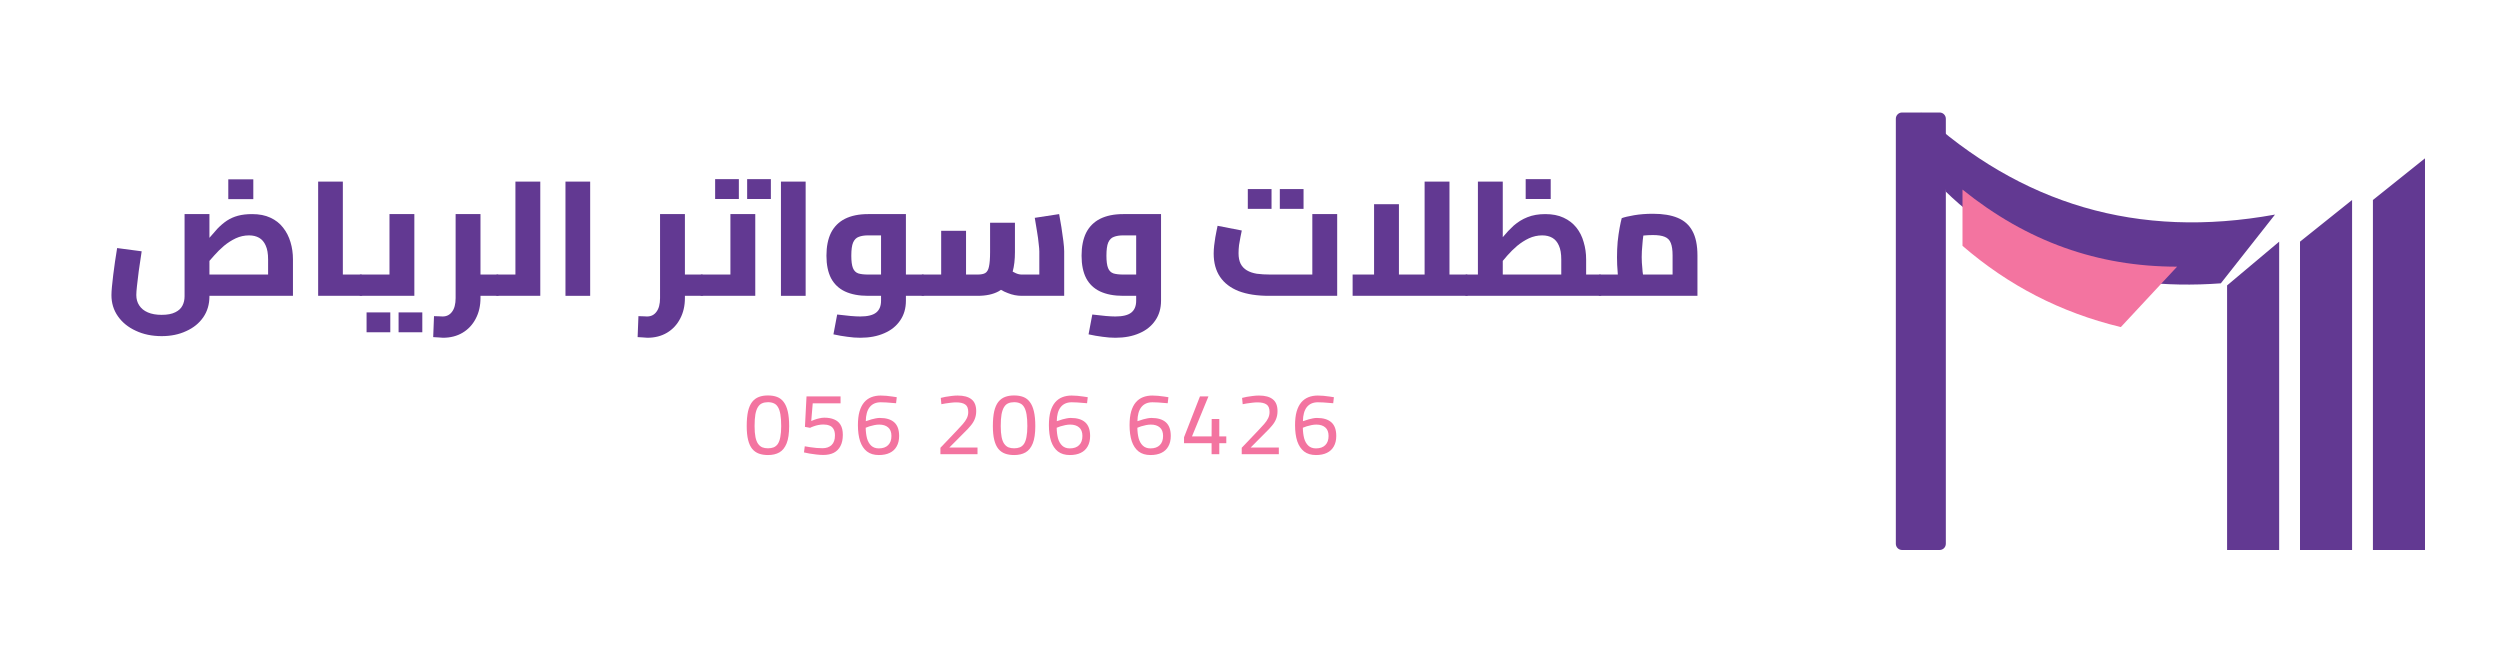
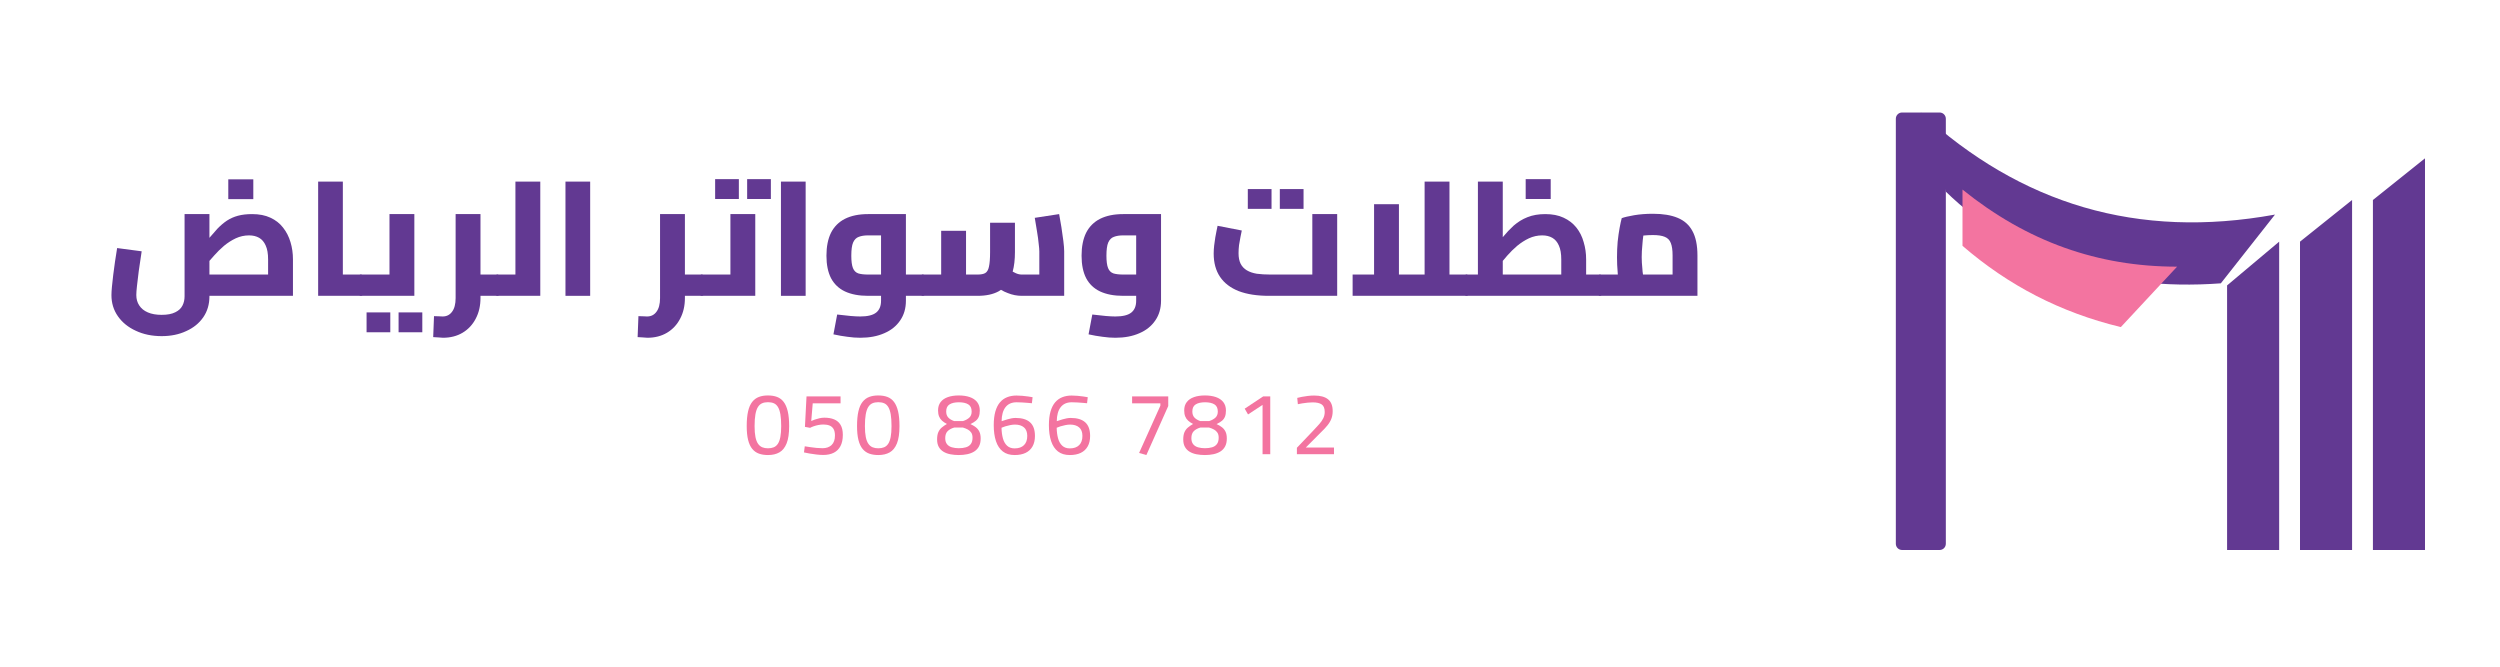
<svg xmlns="http://www.w3.org/2000/svg" width="1200" height="320" viewBox="0 0 1200 320" role="img" aria-labelledby="logoTitle logoDesc" version="1.1" id="svg22">
  <defs id="defs26" />
  <g id="wordmark">
    <g aria-label="مظلات وسواتر الرياض" id="text4" style="font-weight:800;font-size:78px;font-family:'Cairo ExtraBold';direction:rtl;fill:#623992">
      <path d="m 767.896,142 v 0 q -0.312,0 -0.624,-0.39 -0.312,-0.312 -0.468,-0.936 -0.156,-0.702 -0.234,-1.638 -0.156,-1.014 -0.156,-2.184 0,-1.56 0.156,-2.652 0.156,-1.17 0.546,-1.794 0.312,-0.546 0.78,-0.624 v 0 h 8.658 q 0,-0.546 -0.078,-1.17 -0.312,-3.354 -0.312,-7.176 0,-3.822 0.312,-7.41 0.39,-3.666 0.936,-6.63 0.546,-2.964 1.014,-4.68 1.872,-0.702 5.928,-1.404 4.134,-0.702 9.048,-0.702 7.176,0 11.856,1.95 4.758,1.95 7.098,6.318 2.418,4.368 2.418,11.778 V 142 Z m 20.748,-10.218 h 14.196 v -9.204 q 0,-3.822 -0.858,-5.928 -0.78,-2.106 -2.886,-2.964 -2.028,-0.858 -5.694,-0.858 -2.34,0 -4.602,0.234 -0.312,2.184 -0.468,4.524 -0.312,3.042 -0.312,5.85 0,2.574 0.312,5.46 0.078,1.56 0.312,2.886 z" id="path28" />
      <path d="m 703.936,142 q -0.39,0 -0.702,-0.312 -0.312,-0.39 -0.468,-1.014 -0.156,-0.702 -0.234,-1.638 -0.156,-1.014 -0.156,-2.184 0,-1.56 0.156,-2.652 0.156,-1.17 0.546,-1.794 0.312,-0.624 0.858,-0.624 h 5.46 V 87.166 h 11.934 v 26.676 q 2.574,-3.12 5.226,-5.538 3.042,-2.652 6.63,-4.056 3.666,-1.482 8.58,-1.482 5.07,0 8.736,1.716 3.744,1.716 6.162,4.758 2.418,3.042 3.51,7.02 1.17,3.9 1.17,8.268 v 7.254 h 6.63 q 0.39,0 0.702,0.39 0.312,0.312 0.468,1.014 0.156,0.624 0.234,1.56 0.156,0.936 0.156,2.106 0,1.17 -0.156,2.184 -0.078,0.936 -0.234,1.638 -0.156,0.624 -0.468,1.014 -0.312,0.312 -0.702,0.312 z m 17.394,-16.77 v 6.552 h 28.08 v -7.254 q 0,-4.212 -1.17,-6.708 -1.092,-2.496 -3.12,-3.666 -2.028,-1.17 -4.836,-1.17 -3.354,0 -6.396,1.404 -2.964,1.404 -5.616,3.588 -2.574,2.184 -4.758,4.68 -1.17,1.326 -2.184,2.574 z m 10.998,-29.718 v -9.516 h 12.012 v 9.516 z" id="path30" />
      <path d="m 649.258,142 v -10.218 h 10.296 V 98.008 h 11.934 v 33.774 h 12.324 V 87.166 h 11.934 v 44.616 h 8.19 q 0.39,0 0.702,0.39 0.312,0.312 0.468,1.014 0.156,0.624 0.234,1.56 0.156,0.936 0.156,2.106 0,1.17 -0.156,2.184 -0.078,0.936 -0.234,1.638 -0.156,0.624 -0.468,1.014 -0.312,0.312 -0.702,0.312 z" id="path32" />
      <path d="m 609.088,142 q -8.58,0 -14.508,-2.262 -5.928,-2.34 -8.97,-6.864 -3.042,-4.524 -3.042,-11.154 0,-1.872 0.234,-3.9 0.234,-2.028 0.546,-3.9 0.312,-1.872 0.624,-3.276 0.312,-1.482 0.468,-2.262 l 11.622,2.262 q -0.234,1.17 -0.624,3.042 -0.39,1.872 -0.702,3.978 -0.234,2.028 -0.234,3.9 0,3.042 1.014,5.07 1.014,1.95 2.964,3.12 1.95,1.17 4.758,1.638 2.886,0.39 6.552,0.39 h 20.124 v -29.016 h 11.934 V 142 Z m -10.14,-41.73 v -9.516 h 11.388 v 9.516 z m 15.366,0 v -9.516 h 11.388 v 9.516 z" id="path34" />
      <path d="m 535.378,162.124 q -2.964,0 -6.162,-0.468 -3.198,-0.39 -6.708,-1.17 l 1.794,-9.516 q 3.822,0.468 6.474,0.702 2.73,0.234 4.602,0.234 5.304,0 7.644,-1.872 2.34,-1.872 2.34,-5.694 V 142 h -6.24 q -6.552,0 -11.076,-2.106 -4.446,-2.106 -6.708,-6.396 -2.184,-4.29 -2.184,-10.764 0,-6.552 2.184,-10.998 2.262,-4.446 6.708,-6.708 4.524,-2.262 11.076,-2.262 h 18.174 v 41.574 q 0,5.46 -2.73,9.438 -2.73,4.056 -7.644,6.162 -4.914,2.184 -11.544,2.184 z m 9.984,-49.14 h -6.24 q -2.652,0 -4.446,0.702 -1.794,0.624 -2.73,2.73 -0.858,2.028 -0.858,6.318 0,3.978 0.78,5.928 0.78,1.95 2.574,2.574 1.794,0.546 4.68,0.546 h 6.24 z" id="path36" />
      <path d="m 490.45,142 q -3.432,0 -6.708,-1.326 -1.716,-0.624 -3.276,-1.56 -0.546,0.39 -1.092,0.702 -3.978,2.184 -10.14,2.184 h -26.286 q -0.39,0 -0.702,-0.312 -0.312,-0.39 -0.468,-1.014 -0.156,-0.702 -0.234,-1.638 -0.156,-1.014 -0.156,-2.184 0,-1.56 0.156,-2.652 0.156,-1.17 0.546,-1.794 0.312,-0.624 0.858,-0.624 h 8.814 V 110.8 h 11.934 v 20.982 h 5.538 q 2.418,0 3.666,-0.702 1.326,-0.78 1.794,-3.042 0.546,-2.34 0.546,-7.02 V 106.9 h 11.934 v 14.118 q 0,5.382 -1.092,9.36 0.78,0.468 1.56,0.78 1.404,0.624 2.808,0.624 h 8.424 v -11.154 q 0,-1.17 -0.312,-3.666 -0.234,-2.574 -0.78,-5.772 -0.468,-3.276 -1.092,-6.63 l 11.7,-1.794 q 0.546,2.808 1.092,6.318 0.546,3.51 0.936,6.63 0.39,3.12 0.39,4.914 V 142 Z" id="path38" />
      <path d="m 434.836,142 v 2.34 q 0,5.46 -2.73,9.438 -2.73,4.056 -7.644,6.162 -4.914,2.184 -11.544,2.184 -2.964,0 -6.162,-0.468 -3.198,-0.39 -6.708,-1.17 l 1.794,-9.516 q 3.822,0.468 6.474,0.702 2.73,0.234 4.602,0.234 5.304,0 7.644,-1.872 2.34,-1.872 2.34,-5.694 V 142 h -6.24 q -6.552,0 -11.076,-2.106 -4.446,-2.106 -6.708,-6.396 -2.184,-4.29 -2.184,-10.764 0,-6.552 2.184,-10.998 2.262,-4.446 6.708,-6.708 4.524,-2.262 11.076,-2.262 h 18.174 v 29.016 h 8.112 q 0.468,0 0.702,0.39 0.312,0.312 0.468,1.014 0.234,0.624 0.312,1.56 0.078,0.936 0.078,2.106 0,1.17 -0.078,2.184 -0.078,0.936 -0.312,1.638 -0.156,0.624 -0.468,1.014 -0.234,0.312 -0.702,0.312 z m -11.934,-29.016 h -6.24 q -2.652,0 -4.446,0.702 -1.794,0.624 -2.73,2.73 -0.858,2.028 -0.858,6.318 0,3.978 0.78,5.928 0.78,1.95 2.574,2.574 1.794,0.546 4.68,0.546 h 6.24 z" id="path40" />
      <path d="M 374.854,142 V 87.166 h 11.856 V 142 Z" id="path42" />
      <path d="m 336.868,142 q -0.39,0 -0.702,-0.312 -0.312,-0.39 -0.468,-1.014 -0.156,-0.702 -0.234,-1.638 -0.156,-1.014 -0.156,-2.184 0,-1.56 0.156,-2.652 0.156,-1.17 0.546,-1.794 0.312,-0.624 0.858,-0.624 h 13.728 v -29.016 h 11.934 V 142 Z m 6.396,-46.488 v -9.516 h 11.388 v 9.516 z m 15.366,0 v -9.516 h 11.388 v 9.516 z" id="path44" />
      <path d="m 310.738,162.124 q -0.858,0 -2.106,-0.156 -1.248,-0.078 -2.574,-0.156 l 0.39,-10.062 q 1.248,0 2.418,0.078 1.17,0.078 1.716,0.078 2.886,0 4.524,-2.262 1.716,-2.262 1.716,-6.552 v -40.326 h 11.934 v 29.016 h 8.112 q 0.468,0 0.702,0.39 0.312,0.312 0.468,1.014 0.234,0.624 0.312,1.56 0.078,0.936 0.078,2.106 0,1.17 -0.078,2.184 -0.078,0.936 -0.312,1.638 -0.156,0.624 -0.468,1.014 -0.234,0.312 -0.702,0.312 h -8.112 v 1.092 q 0,5.538 -2.262,9.828 -2.262,4.368 -6.318,6.786 -4.056,2.418 -9.438,2.418 z" id="path46" />
      <path d="M 271.426,142 V 87.166 h 11.856 V 142 Z" id="path48" />
      <path d="m 238.744,142 q -0.39,0 -0.702,-0.312 -0.312,-0.39 -0.468,-1.014 -0.156,-0.702 -0.234,-1.638 -0.156,-1.014 -0.156,-2.184 0,-1.56 0.156,-2.652 0.156,-1.17 0.546,-1.794 0.312,-0.624 0.858,-0.624 h 8.658 V 87.166 h 11.934 V 142 Z" id="path50" />
      <path d="m 212.614,162.124 q -0.858,0 -2.106,-0.156 -1.248,-0.078 -2.574,-0.156 l 0.39,-10.062 q 1.248,0 2.418,0.078 1.17,0.078 1.716,0.078 2.886,0 4.524,-2.262 1.716,-2.262 1.716,-6.552 v -40.326 h 11.934 v 29.016 h 8.112 q 0.468,0 0.702,0.39 0.312,0.312 0.468,1.014 0.234,0.624 0.312,1.56 0.078,0.936 0.078,2.106 0,1.17 -0.078,2.184 -0.078,0.936 -0.312,1.638 -0.156,0.624 -0.468,1.014 -0.234,0.312 -0.702,0.312 h -8.112 v 1.092 q 0,5.538 -2.262,9.828 -2.262,4.368 -6.318,6.786 -4.056,2.418 -9.438,2.418 z" id="path52" />
      <path d="m 173.224,142 q -0.39,0 -0.702,-0.312 -0.312,-0.39 -0.468,-1.014 -0.156,-0.702 -0.234,-1.638 -0.156,-1.014 -0.156,-2.184 0,-1.56 0.156,-2.652 0.156,-1.17 0.546,-1.794 0.312,-0.624 0.858,-0.624 h 13.728 v -29.016 h 11.934 V 142 Z m 2.73,17.472 v -9.516 h 11.388 v 9.516 z m 15.366,0 v -9.516 h 11.388 v 9.516 z" id="path54" />
      <path d="M 152.71,142 V 87.166 h 11.856 v 44.616 h 8.658 q 0.468,0 0.702,0.39 0.312,0.312 0.468,1.014 0.234,0.624 0.312,1.56 0.078,0.936 0.078,2.106 0,1.17 -0.078,2.184 -0.078,0.936 -0.312,1.638 -0.156,0.624 -0.468,1.014 -0.234,0.312 -0.702,0.312 z" id="path56" />
      <path d="m 77.596,161.344 q -6.942,0 -12.402,-2.574 -5.46,-2.496 -8.58,-6.942 -3.12,-4.446 -3.12,-10.14 0,-1.56 0.234,-4.056 0.234,-2.574 0.624,-5.694 0.39,-3.12 0.858,-6.396 0.546,-3.354 1.014,-6.474 l 11.778,1.56 q -0.78,5.226 -1.404,9.516 -0.546,4.212 -0.858,7.176 -0.312,2.886 -0.312,4.29 0,2.886 1.404,4.992 1.404,2.184 4.134,3.354 2.73,1.17 6.63,1.17 4.134,0 6.552,-1.248 2.418,-1.17 3.432,-3.198 1.014,-1.95 1.014,-4.446 v -39.468 h 11.934 v 11.388 q 2.028,-2.418 3.822,-4.368 2.262,-2.34 4.602,-3.9 2.418,-1.56 5.304,-2.34 2.886,-0.78 6.786,-0.78 5.07,0 8.736,1.716 3.744,1.716 6.084,4.758 2.418,3.042 3.588,7.02 1.17,3.9 1.17,8.268 V 142 h -40.092 v 0.234 q 0,5.772 -2.964,10.062 -2.964,4.29 -8.19,6.63 -5.148,2.418 -11.778,2.418 z M 100.528,125.23 v 6.552 h 28.158 v -7.254 q 0,-4.212 -1.17,-6.708 -1.092,-2.496 -3.12,-3.666 -2.028,-1.17 -4.836,-1.17 -3.354,0 -6.396,1.404 -2.964,1.404 -5.616,3.588 -2.574,2.184 -4.758,4.68 -1.248,1.326 -2.262,2.574 z m 9.048,-29.64 v -9.516 h 12.012 v 9.516 z" id="path58" />
    </g>
-     <g aria-label="056 206 6426" id="text6" style="font-weight:500;font-size:42px;font-family:'Cairo Medium';letter-spacing:3;text-anchor:middle;fill:#f374a0">
-       <path d="m 368.63,218.42 q -2.436,0 -4.326,-0.672 -1.89,-0.672 -3.234,-2.268 -1.302,-1.596 -1.974,-4.284 -0.672,-2.688 -0.672,-6.678 0,-4.2 0.63,-7.056 0.672,-2.856 1.974,-4.536 1.344,-1.68 3.234,-2.394 1.89,-0.714 4.326,-0.714 2.52,0 4.41,0.714 1.89,0.714 3.15,2.394 1.302,1.68 1.974,4.536 0.672,2.814 0.672,7.056 0,5.292 -1.218,8.316 -1.218,3.024 -3.486,4.326 -2.226,1.26 -5.46,1.26 z m 0,-3.234 q 1.554,0 2.73,-0.462 1.218,-0.504 2.016,-1.68 0.798,-1.218 1.176,-3.276 0.42,-2.1 0.42,-5.25 0,-3.402 -0.378,-5.586 -0.378,-2.226 -1.176,-3.528 -0.756,-1.302 -1.974,-1.806 -1.176,-0.546 -2.814,-0.546 -1.638,0 -2.856,0.546 -1.176,0.504 -1.974,1.806 -0.798,1.26 -1.218,3.486 -0.378,2.226 -0.378,5.67 0,3.15 0.42,5.25 0.42,2.058 1.26,3.234 0.84,1.176 2.016,1.68 1.176,0.462 2.73,0.462 z" id="path61" />
-       <path d="m 395.192,218.378 q -1.554,0 -3.318,-0.21 -1.722,-0.21 -3.318,-0.462 -1.596,-0.294 -2.646,-0.546 l 0.378,-2.94 q 1.05,0.168 2.52,0.42 1.512,0.21 3.066,0.378 1.596,0.126 2.94,0.126 2.772,0 4.368,-1.554 1.596,-1.554 1.596,-4.536 0,-2.016 -0.714,-3.15 -0.672,-1.176 -1.932,-1.638 -1.218,-0.504 -2.898,-0.504 -1.218,0 -2.478,0.252 -1.218,0.252 -2.226,0.63 -1.008,0.336 -1.68,0.714 l -2.478,-0.462 0.756,-14.616 h 16.338 v 3.318 h -13.356 l -0.714,8.484 q 0.714,-0.336 1.722,-0.672 1.05,-0.378 2.226,-0.63 1.176,-0.294 2.352,-0.294 2.73,0 4.704,0.84 1.974,0.798 3.066,2.604 1.092,1.806 1.092,4.788 0,3.234 -1.134,5.376 -1.092,2.142 -3.192,3.234 -2.1,1.05 -5.04,1.05 z" id="path63" />
-       <path d="m 421.838,218.42 q -3.486,0 -5.712,-1.722 -2.184,-1.722 -3.276,-4.914 -1.05,-3.234 -1.05,-7.728 0,-3.822 0.756,-6.51 0.798,-2.73 2.226,-4.41 1.428,-1.68 3.444,-2.478 2.016,-0.798 4.494,-0.798 1.302,0 2.73,0.126 1.47,0.126 2.772,0.336 1.344,0.168 2.226,0.336 l -0.336,2.898 q -0.798,-0.084 -2.058,-0.168 -1.26,-0.126 -2.646,-0.21 -1.344,-0.084 -2.646,-0.084 -3.486,0 -5.334,2.352 -1.806,2.352 -1.848,6.72 0.378,-0.126 1.092,-0.336 0.756,-0.252 1.68,-0.546 0.966,-0.294 1.974,-0.462 1.05,-0.21 1.974,-0.21 4.578,0 6.93,2.1 2.352,2.1 2.352,6.552 0,2.94 -1.176,4.998 -1.134,2.058 -3.318,3.108 -2.142,1.05 -5.25,1.05 z m 0,-3.192 q 2.898,0 4.452,-1.554 1.596,-1.554 1.596,-4.41 0,-2.772 -1.596,-4.116 -1.554,-1.344 -4.284,-1.344 -1.092,0 -2.352,0.252 -1.218,0.252 -2.31,0.588 -1.092,0.336 -1.806,0.672 0.042,2.814 0.63,5.082 0.63,2.226 2.016,3.528 1.386,1.302 3.654,1.302 z" id="path65" />
-       <path d="m 451.4,218 v -3.066 l 7.728,-8.106 q 1.764,-1.848 3.024,-3.276 1.26,-1.428 1.932,-2.814 0.672,-1.386 0.672,-2.982 0,-2.646 -1.47,-3.612 -1.428,-1.008 -4.368,-1.008 -1.092,0 -2.436,0.168 -1.302,0.126 -2.562,0.336 -1.218,0.168 -2.058,0.378 l -0.294,-3.024 q 0.924,-0.252 2.226,-0.504 1.302,-0.252 2.856,-0.42 1.554,-0.21 3.024,-0.21 4.41,0 6.636,1.806 2.268,1.764 2.268,5.67 0,2.058 -0.672,3.738 -0.63,1.638 -1.932,3.192 -1.26,1.554 -3.276,3.486 l -7.014,7.056 h 13.524 V 218 Z" id="path67" />
-       <path d="m 486.782,218.42 q -2.436,0 -4.326,-0.672 -1.89,-0.672 -3.234,-2.268 -1.302,-1.596 -1.974,-4.284 -0.672,-2.688 -0.672,-6.678 0,-4.2 0.63,-7.056 0.672,-2.856 1.974,-4.536 1.344,-1.68 3.234,-2.394 1.89,-0.714 4.326,-0.714 2.52,0 4.41,0.714 1.89,0.714 3.15,2.394 1.302,1.68 1.974,4.536 0.672,2.814 0.672,7.056 0,5.292 -1.218,8.316 -1.218,3.024 -3.486,4.326 -2.226,1.26 -5.46,1.26 z m 0,-3.234 q 1.554,0 2.73,-0.462 1.218,-0.504 2.016,-1.68 0.798,-1.218 1.176,-3.276 0.42,-2.1 0.42,-5.25 0,-3.402 -0.378,-5.586 -0.378,-2.226 -1.176,-3.528 -0.756,-1.302 -1.974,-1.806 -1.176,-0.546 -2.814,-0.546 -1.638,0 -2.856,0.546 -1.176,0.504 -1.974,1.806 -0.798,1.26 -1.218,3.486 -0.378,2.226 -0.378,5.67 0,3.15 0.42,5.25 0.42,2.058 1.26,3.234 0.84,1.176 2.016,1.68 1.176,0.462 2.73,0.462 z" id="path69" />
-       <path d="m 513.512,218.42 q -3.486,0 -5.712,-1.722 -2.184,-1.722 -3.276,-4.914 -1.05,-3.234 -1.05,-7.728 0,-3.822 0.756,-6.51 0.798,-2.73 2.226,-4.41 1.428,-1.68 3.444,-2.478 2.016,-0.798 4.494,-0.798 1.302,0 2.73,0.126 1.47,0.126 2.772,0.336 1.344,0.168 2.226,0.336 l -0.336,2.898 q -0.798,-0.084 -2.058,-0.168 -1.26,-0.126 -2.646,-0.21 -1.344,-0.084 -2.646,-0.084 -3.486,0 -5.334,2.352 -1.806,2.352 -1.848,6.72 0.378,-0.126 1.092,-0.336 0.756,-0.252 1.68,-0.546 0.966,-0.294 1.974,-0.462 1.05,-0.21 1.974,-0.21 4.578,0 6.93,2.1 2.352,2.1 2.352,6.552 0,2.94 -1.176,4.998 -1.134,2.058 -3.318,3.108 -2.142,1.05 -5.25,1.05 z m 0,-3.192 q 2.898,0 4.452,-1.554 1.596,-1.554 1.596,-4.41 0,-2.772 -1.596,-4.116 -1.554,-1.344 -4.284,-1.344 -1.092,0 -2.352,0.252 -1.218,0.252 -2.31,0.588 -1.092,0.336 -1.806,0.672 0.042,2.814 0.63,5.082 0.63,2.226 2.016,3.528 1.386,1.302 3.654,1.302 z" id="path71" />
-       <path d="m 552.23,218.42 q -3.486,0 -5.712,-1.722 -2.184,-1.722 -3.276,-4.914 -1.05,-3.234 -1.05,-7.728 0,-3.822 0.756,-6.51 0.798,-2.73 2.226,-4.41 1.428,-1.68 3.444,-2.478 2.016,-0.798 4.494,-0.798 1.302,0 2.73,0.126 1.47,0.126 2.772,0.336 1.344,0.168 2.226,0.336 l -0.336,2.898 q -0.798,-0.084 -2.058,-0.168 -1.26,-0.126 -2.646,-0.21 -1.344,-0.084 -2.646,-0.084 -3.486,0 -5.334,2.352 -1.806,2.352 -1.848,6.72 0.378,-0.126 1.092,-0.336 0.756,-0.252 1.68,-0.546 0.966,-0.294 1.974,-0.462 1.05,-0.21 1.974,-0.21 4.578,0 6.93,2.1 2.352,2.1 2.352,6.552 0,2.94 -1.176,4.998 -1.134,2.058 -3.318,3.108 -2.142,1.05 -5.25,1.05 z m 0,-3.192 q 2.898,0 4.452,-1.554 1.596,-1.554 1.596,-4.41 0,-2.772 -1.596,-4.116 -1.554,-1.344 -4.284,-1.344 -1.092,0 -2.352,0.252 -1.218,0.252 -2.31,0.588 -1.092,0.336 -1.806,0.672 0.042,2.814 0.63,5.082 0.63,2.226 2.016,3.528 1.386,1.302 3.654,1.302 z" id="path73" />
-       <path d="m 581.564,218 v -5.25 h -13.23 v -2.856 l 7.644,-19.614 h 4.074 l -7.896,19.194 h 9.408 l 0.042,-8.358 h 3.654 v 8.358 h 3.36 v 3.276 h -3.36 V 218 Z" id="path75" />
-       <path d="m 596.03,218 v -3.066 l 7.728,-8.106 q 1.764,-1.848 3.024,-3.276 1.26,-1.428 1.932,-2.814 0.672,-1.386 0.672,-2.982 0,-2.646 -1.47,-3.612 -1.428,-1.008 -4.368,-1.008 -1.092,0 -2.436,0.168 -1.302,0.126 -2.562,0.336 -1.218,0.168 -2.058,0.378 l -0.294,-3.024 q 0.924,-0.252 2.226,-0.504 1.302,-0.252 2.856,-0.42 1.554,-0.21 3.024,-0.21 4.41,0 6.636,1.806 2.268,1.764 2.268,5.67 0,2.058 -0.672,3.738 -0.63,1.638 -1.932,3.192 -1.26,1.554 -3.276,3.486 l -7.014,7.056 h 13.524 V 218 Z" id="path77" />
-       <path d="m 631.664,218.42 q -3.486,0 -5.712,-1.722 -2.184,-1.722 -3.276,-4.914 -1.05,-3.234 -1.05,-7.728 0,-3.822 0.756,-6.51 0.798,-2.73 2.226,-4.41 1.428,-1.68 3.444,-2.478 2.016,-0.798 4.494,-0.798 1.302,0 2.73,0.126 1.47,0.126 2.772,0.336 1.344,0.168 2.226,0.336 l -0.336,2.898 q -0.798,-0.084 -2.058,-0.168 -1.26,-0.126 -2.646,-0.21 -1.344,-0.084 -2.646,-0.084 -3.486,0 -5.334,2.352 -1.806,2.352 -1.848,6.72 0.378,-0.126 1.092,-0.336 0.756,-0.252 1.68,-0.546 0.966,-0.294 1.974,-0.462 1.05,-0.21 1.974,-0.21 4.578,0 6.93,2.1 2.352,2.1 2.352,6.552 0,2.94 -1.176,4.998 -1.134,2.058 -3.318,3.108 -2.142,1.05 -5.25,1.05 z m 0,-3.192 q 2.898,0 4.452,-1.554 1.596,-1.554 1.596,-4.41 0,-2.772 -1.596,-4.116 -1.554,-1.344 -4.284,-1.344 -1.092,0 -2.352,0.252 -1.218,0.252 -2.31,0.588 -1.092,0.336 -1.806,0.672 0.042,2.814 0.63,5.082 0.63,2.226 2.016,3.528 1.386,1.302 3.654,1.302 z" id="path79" />
+     <g aria-label="050 866 7812" id="text6" style="font-weight:500;font-size:42px;font-family:'Cairo Medium';letter-spacing:3;text-anchor:middle;fill:#f374a0">
+       <path d="M368.63 218.42Q366.194 218.42 364.304 217.748Q362.414 217.076 361.091 215.48Q359.768 213.884 359.096 211.196Q358.424 208.508 358.424 204.518Q358.424 200.318 359.075 197.462Q359.726 194.606 361.049 192.926Q362.372 191.246 364.262 190.532Q366.152 189.818 368.588 189.818Q371.108 189.818 372.998 190.532Q374.888 191.246 376.169 192.926Q377.45 194.606 378.122 197.441Q378.794 200.276 378.794 204.518Q378.794 209.81 377.576 212.834Q376.358 215.858 374.111 217.139Q371.864 218.42 368.63 218.42ZM368.63 215.186Q370.184 215.186 371.381 214.703Q372.578 214.22 373.376 213.023Q374.174 211.826 374.573 209.747Q374.972 207.668 374.972 204.518Q374.972 201.116 374.594 198.911Q374.216 196.706 373.439 195.404Q372.662 194.102 371.465 193.577Q370.268 193.052 368.63 193.052Q366.992 193.052 365.795 193.577Q364.598 194.102 363.8 195.383Q363.002 196.664 362.603 198.89Q362.204 201.116 362.204 204.56Q362.204 207.71 362.624 209.789Q363.044 211.868 363.884 213.044Q364.724 214.22 365.9 214.703Q367.076 215.186 368.63 215.186Z" id="path61" />
+       <path d="M395.192 218.378Q393.638 218.378 391.895 218.168Q390.152 217.958 388.556 217.685Q386.96 217.412 385.91 217.16L386.288 214.22Q387.338 214.388 388.829 214.619Q390.32 214.85 391.895 214.997Q393.47 215.144 394.814 215.144Q397.586 215.144 399.182 213.59Q400.778 212.036 400.778 209.054Q400.778 207.038 400.085 205.883Q399.392 204.728 398.153 204.245Q396.914 203.762 395.234 203.762Q394.016 203.762 392.777 204.014Q391.538 204.266 390.53 204.623Q389.522 204.98 388.85 205.358L386.372 204.896L387.128 190.28H403.466V193.598H390.11L389.396 202.082Q390.11 201.746 391.139 201.389Q392.168 201.032 393.344 200.759Q394.52 200.486 395.696 200.486Q398.426 200.486 400.4 201.305Q402.374 202.124 403.466 203.93Q404.558 205.736 404.558 208.718Q404.558 211.952 403.445 214.094Q402.332 216.236 400.232 217.307Q398.132 218.378 395.192 218.378Z" id="path63" />
+       <path d="M421.586 218.42Q419.15 218.42 417.26 217.748Q415.37 217.076 414.047 215.48Q412.724 213.884 412.052 211.196Q411.38 208.508 411.38 204.518Q411.38 200.318 412.031 197.462Q412.682 194.606 414.005 192.926Q415.328 191.246 417.218 190.532Q419.108 189.818 421.544 189.818Q424.064 189.818 425.954 190.532Q427.844 191.246 429.125 192.926Q430.406 194.606 431.078 197.441Q431.75 200.276 431.75 204.518Q431.75 209.81 430.532 212.834Q429.314 215.858 427.067 217.139Q424.82 218.42 421.586 218.42ZM421.586 215.186Q423.14 215.186 424.337 214.703Q425.534 214.22 426.332 213.023Q427.13 211.826 427.529 209.747Q427.928 207.668 427.928 204.518Q427.928 201.116 427.55 198.911Q427.172 196.706 426.395 195.404Q425.618 194.102 424.421 193.577Q423.224 193.052 421.586 193.052Q419.948 193.052 418.751 193.577Q417.554 194.102 416.756 195.383Q415.958 196.664 415.559 198.89Q415.16 201.116 415.16 204.56Q415.16 207.71 415.58 209.789Q416.0 211.868 416.84 213.044Q417.68 214.22 418.856 214.703Q420.032 215.186 421.586 215.186Z" id="path65" />
+       <path d="M460.22 218.42Q458.12 218.42 456.23 218.063Q454.34 217.706 452.891 216.845Q451.442 215.984 450.623 214.535Q449.804 213.086 449.804 210.944Q449.804 208.802 450.392 207.458Q450.98 206.114 452.051 205.211Q453.122 204.308 454.508 203.51Q453.08 202.754 452.156 201.914Q451.232 201.074 450.749 199.877Q450.266 198.68 450.266 197.0Q450.266 194.606 451.484 193.01Q452.702 191.414 454.949 190.616Q457.196 189.818 460.22 189.818Q463.202 189.818 465.47 190.595Q467.738 191.372 469.019 192.989Q470.3 194.606 470.3 197.042Q470.3 198.806 469.838 199.982Q469.376 201.158 468.389 201.977Q467.402 202.796 465.806 203.552Q467.276 204.224 468.389 205.085Q469.502 205.946 470.111 207.227Q470.72 208.508 470.72 210.482Q470.72 212.75 469.901 214.283Q469.082 215.816 467.633 216.719Q466.184 217.622 464.273 218.021Q462.362 218.42 460.22 218.42ZM460.22 215.144Q462.152 215.144 463.643 214.703Q465.134 214.262 465.974 213.149Q466.814 212.036 466.814 210.104Q466.814 208.592 466.205 207.668Q465.596 206.744 464.567 206.177Q463.538 205.61 462.236 205.232H457.994Q455.978 205.82 454.844 206.975Q453.71 208.13 453.71 210.314Q453.71 212.12 454.55 213.191Q455.39 214.262 456.881 214.703Q458.372 215.144 460.22 215.144ZM457.994 202.124H462.236Q464.252 201.452 465.323 200.402Q466.394 199.352 466.394 197.546Q466.394 195.11 464.777 194.102Q463.16 193.094 460.262 193.094Q457.406 193.094 455.789 194.102Q454.172 195.11 454.172 197.504Q454.172 199.31 455.138 200.381Q456.104 201.452 457.994 202.124Z" id="path67" />
+       <path d="M487.034 218.42Q483.548 218.42 481.343 216.698Q479.138 214.976 478.067 211.763Q476.996 208.55 476.996 204.056Q476.996 200.234 477.773 197.525Q478.55 194.816 479.978 193.136Q481.406 191.456 483.422 190.658Q485.438 189.86 487.916 189.86Q489.218 189.86 490.667 189.986Q492.116 190.112 493.439 190.301Q494.762 190.49 495.644 190.658L495.308 193.556Q494.51 193.472 493.25 193.367Q491.99 193.262 490.625 193.178Q489.26 193.094 487.958 193.094Q484.472 193.094 482.645 195.446Q480.818 197.798 480.776 202.166Q481.154 202.04 481.889 201.809Q482.624 201.578 483.569 201.284Q484.514 200.99 485.543 200.801Q486.572 200.612 487.496 200.612Q492.074 200.612 494.426 202.712Q496.778 204.812 496.778 209.264Q496.778 212.204 495.623 214.262Q494.468 216.32 492.305 217.37Q490.142 218.42 487.034 218.42ZM487.034 215.228Q489.932 215.228 491.507 213.674Q493.082 212.12 493.082 209.264Q493.082 206.492 491.507 205.148Q489.932 203.804 487.202 203.804Q486.11 203.804 484.871 204.056Q483.632 204.308 482.54 204.644Q481.448 204.98 480.734 205.316Q480.776 208.13 481.385 210.377Q481.994 212.624 483.38 213.926Q484.766 215.228 487.034 215.228Z" id="path69" />
+       <path d="M513.512 218.42Q510.026 218.42 507.821 216.698Q505.616 214.976 504.545 211.763Q503.474 208.55 503.474 204.056Q503.474 200.234 504.251 197.525Q505.028 194.816 506.456 193.136Q507.884 191.456 509.9 190.658Q511.916 189.86 514.394 189.86Q515.696 189.86 517.145 189.986Q518.594 190.112 519.917 190.301Q521.24 190.49 522.122 190.658L521.786 193.556Q520.988 193.472 519.728 193.367Q518.468 193.262 517.103 193.178Q515.738 193.094 514.436 193.094Q510.95 193.094 509.123 195.446Q507.296 197.798 507.254 202.166Q507.632 202.04 508.367 201.809Q509.102 201.578 510.047 201.284Q510.992 200.99 512.021 200.801Q513.05 200.612 513.974 200.612Q518.552 200.612 520.904 202.712Q523.256 204.812 523.256 209.264Q523.256 212.204 522.101 214.262Q520.946 216.32 518.783 217.37Q516.62 218.42 513.512 218.42ZM513.512 215.228Q516.41 215.228 517.985 213.674Q519.56 212.12 519.56 209.264Q519.56 206.492 517.985 205.148Q516.41 203.804 513.68 203.804Q512.588 203.804 511.349 204.056Q510.11 204.308 509.018 204.644Q507.926 204.98 507.212 205.316Q507.254 208.13 507.863 210.377Q508.472 212.624 509.858 213.926Q511.244 215.228 513.512 215.228Z" id="path71" />
+       <path d="M550.256 218.42 546.77 217.412 556.976 194.732V193.598H543.41V190.28H560.756V194.9Z" id="path73" />
+       <path d="M578.372 218.42Q576.272 218.42 574.382 218.063Q572.492 217.706 571.043 216.845Q569.594 215.984 568.775 214.535Q567.956 213.086 567.956 210.944Q567.956 208.802 568.544 207.458Q569.132 206.114 570.203 205.211Q571.274 204.308 572.66 203.51Q571.232 202.754 570.308 201.914Q569.384 201.074 568.901 199.877Q568.418 198.68 568.418 197.0Q568.418 194.606 569.636 193.01Q570.854 191.414 573.101 190.616Q575.348 189.818 578.372 189.818Q581.354 189.818 583.622 190.595Q585.89 191.372 587.171 192.989Q588.452 194.606 588.452 197.042Q588.452 198.806 587.99 199.982Q587.528 201.158 586.541 201.977Q585.554 202.796 583.958 203.552Q585.428 204.224 586.541 205.085Q587.654 205.946 588.263 207.227Q588.872 208.508 588.872 210.482Q588.872 212.75 588.053 214.283Q587.234 215.816 585.785 216.719Q584.336 217.622 582.425 218.021Q580.514 218.42 578.372 218.42ZM578.372 215.144Q580.304 215.144 581.795 214.703Q583.286 214.262 584.126 213.149Q584.966 212.036 584.966 210.104Q584.966 208.592 584.357 207.668Q583.748 206.744 582.719 206.177Q581.69 205.61 580.388 205.232H576.146Q574.13 205.82 572.996 206.975Q571.862 208.13 571.862 210.314Q571.862 212.12 572.702 213.191Q573.542 214.262 575.033 214.703Q576.524 215.144 578.372 215.144ZM576.146 202.124H580.388Q582.404 201.452 583.475 200.402Q584.546 199.352 584.546 197.546Q584.546 195.11 582.929 194.102Q581.312 193.094 578.414 193.094Q575.558 193.094 573.941 194.102Q572.324 195.11 572.324 197.504Q572.324 199.31 573.29 200.381Q574.256 201.452 576.146 202.124Z" id="path75" />
+       <path d="M606.026 218.0V194.354L599.054 198.932L597.458 196.16L606.32 190.28H609.722V218.0Z" id="path77" />
+       <path d="M622.508 218.0V214.934L630.236 206.828Q632.0 204.98 633.26 203.552Q634.52 202.124 635.192 200.738Q635.864 199.352 635.864 197.756Q635.864 195.11 634.415 194.123Q632.966 193.136 630.026 193.136Q628.934 193.136 627.611 193.283Q626.288 193.43 625.049 193.619Q623.81 193.808 622.97 194.018L622.676 190.994Q623.6 190.742 624.902 190.49Q626.204 190.238 627.758 190.049Q629.312 189.86 630.782 189.86Q635.192 189.86 637.439 191.645Q639.686 193.43 639.686 197.336Q639.686 199.394 639.035 201.053Q638.384 202.712 637.103 204.266Q635.822 205.82 633.806 207.752L626.792 214.808H640.316V218.0Z" id="path79" />
    </g>
  </g>
  <g id="symbol" aria-hidden="true">
    <path id="rect9" style="fill:#623992" d="m 913,54 h 18 c 1.662,0 3,1.338 3,3 v 204 c 0,1.662 -1.338,3 -3,3 h -18 c -1.662,0 -3,-1.338 -3,-3 V 57 c 0,-1.662 1.338,-3 3,-3 z" />
    <path fill="#623992" d="m 922,54 c 48,44 104,61 170,49 l -26,33 c -54,4 -99,-12 -132,-44 z" id="path11" />
    <path fill="#f374a0" d="m 942,91 c 31,25 65,37 103,37 l -27,29 c -29,-7 -54,-20 -76,-39 z" id="path13" />
    <path fill="#623992" d="m 1069,137 25,-21 v 148 h -25 z" id="path15" />
    <path fill="#623992" d="m 1104,116 25,-20 v 168 h -25 z" id="path17" />
    <path fill="#623992" d="m 1139,96 25,-20 v 188 h -25 z" id="path19" />
  </g>
</svg>
